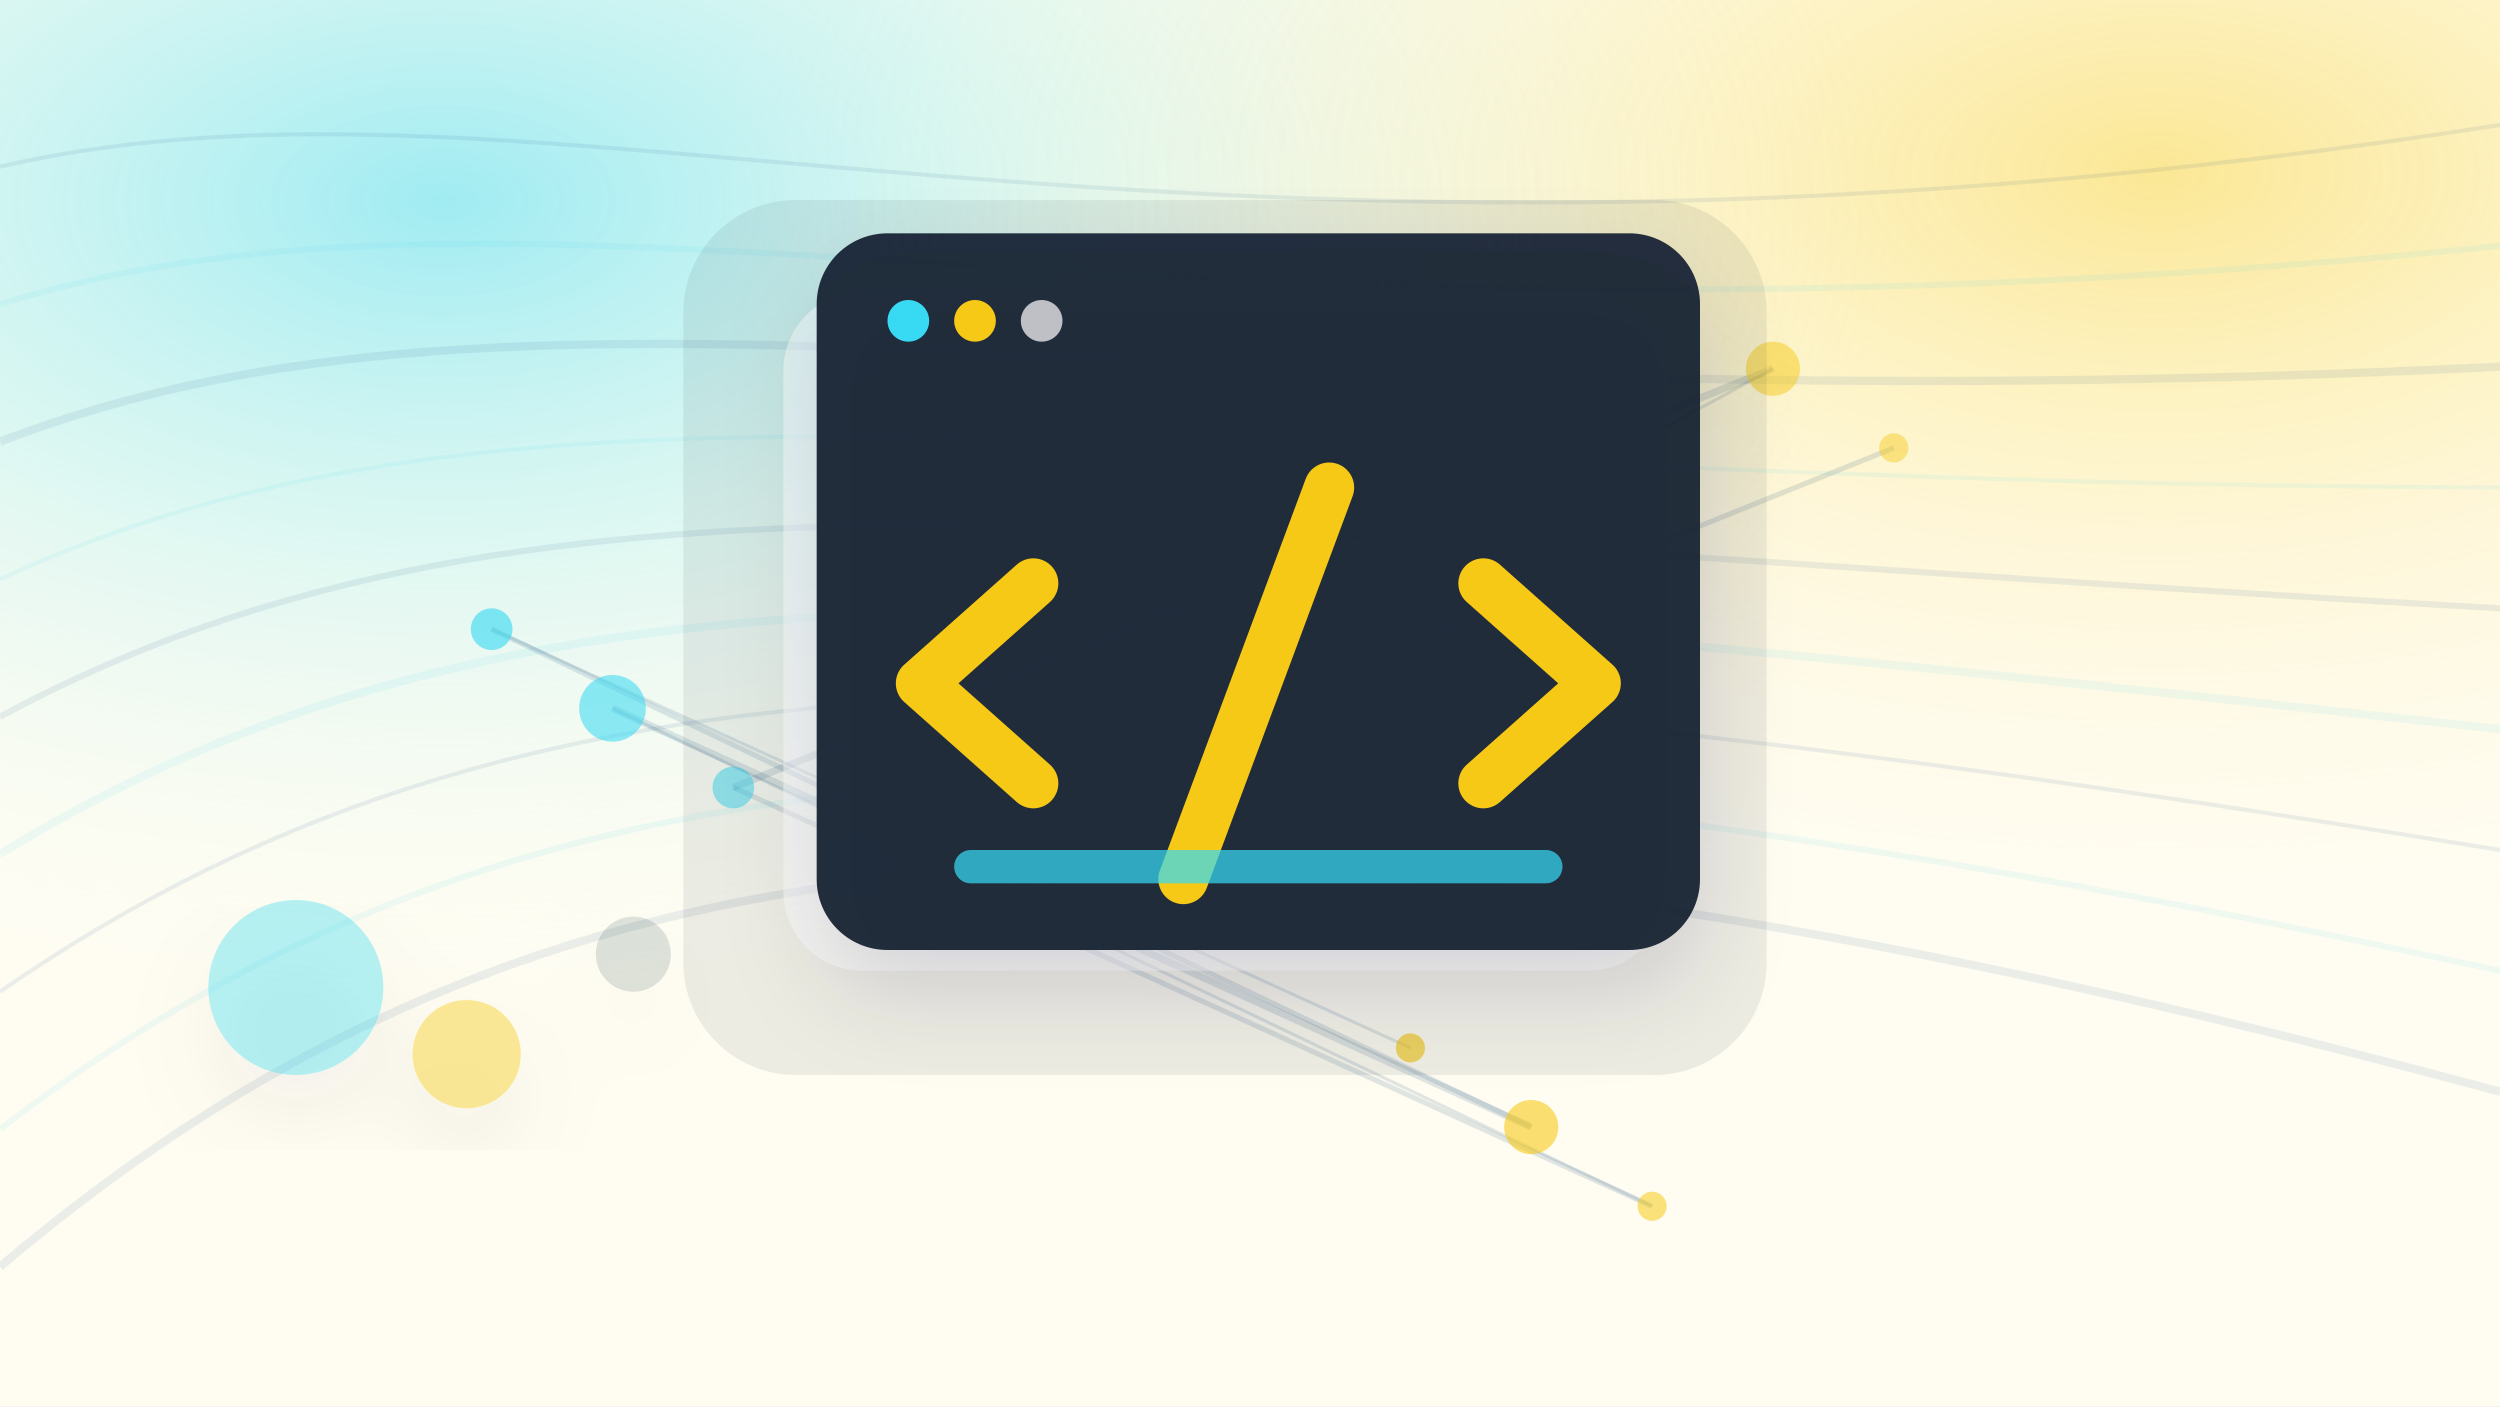
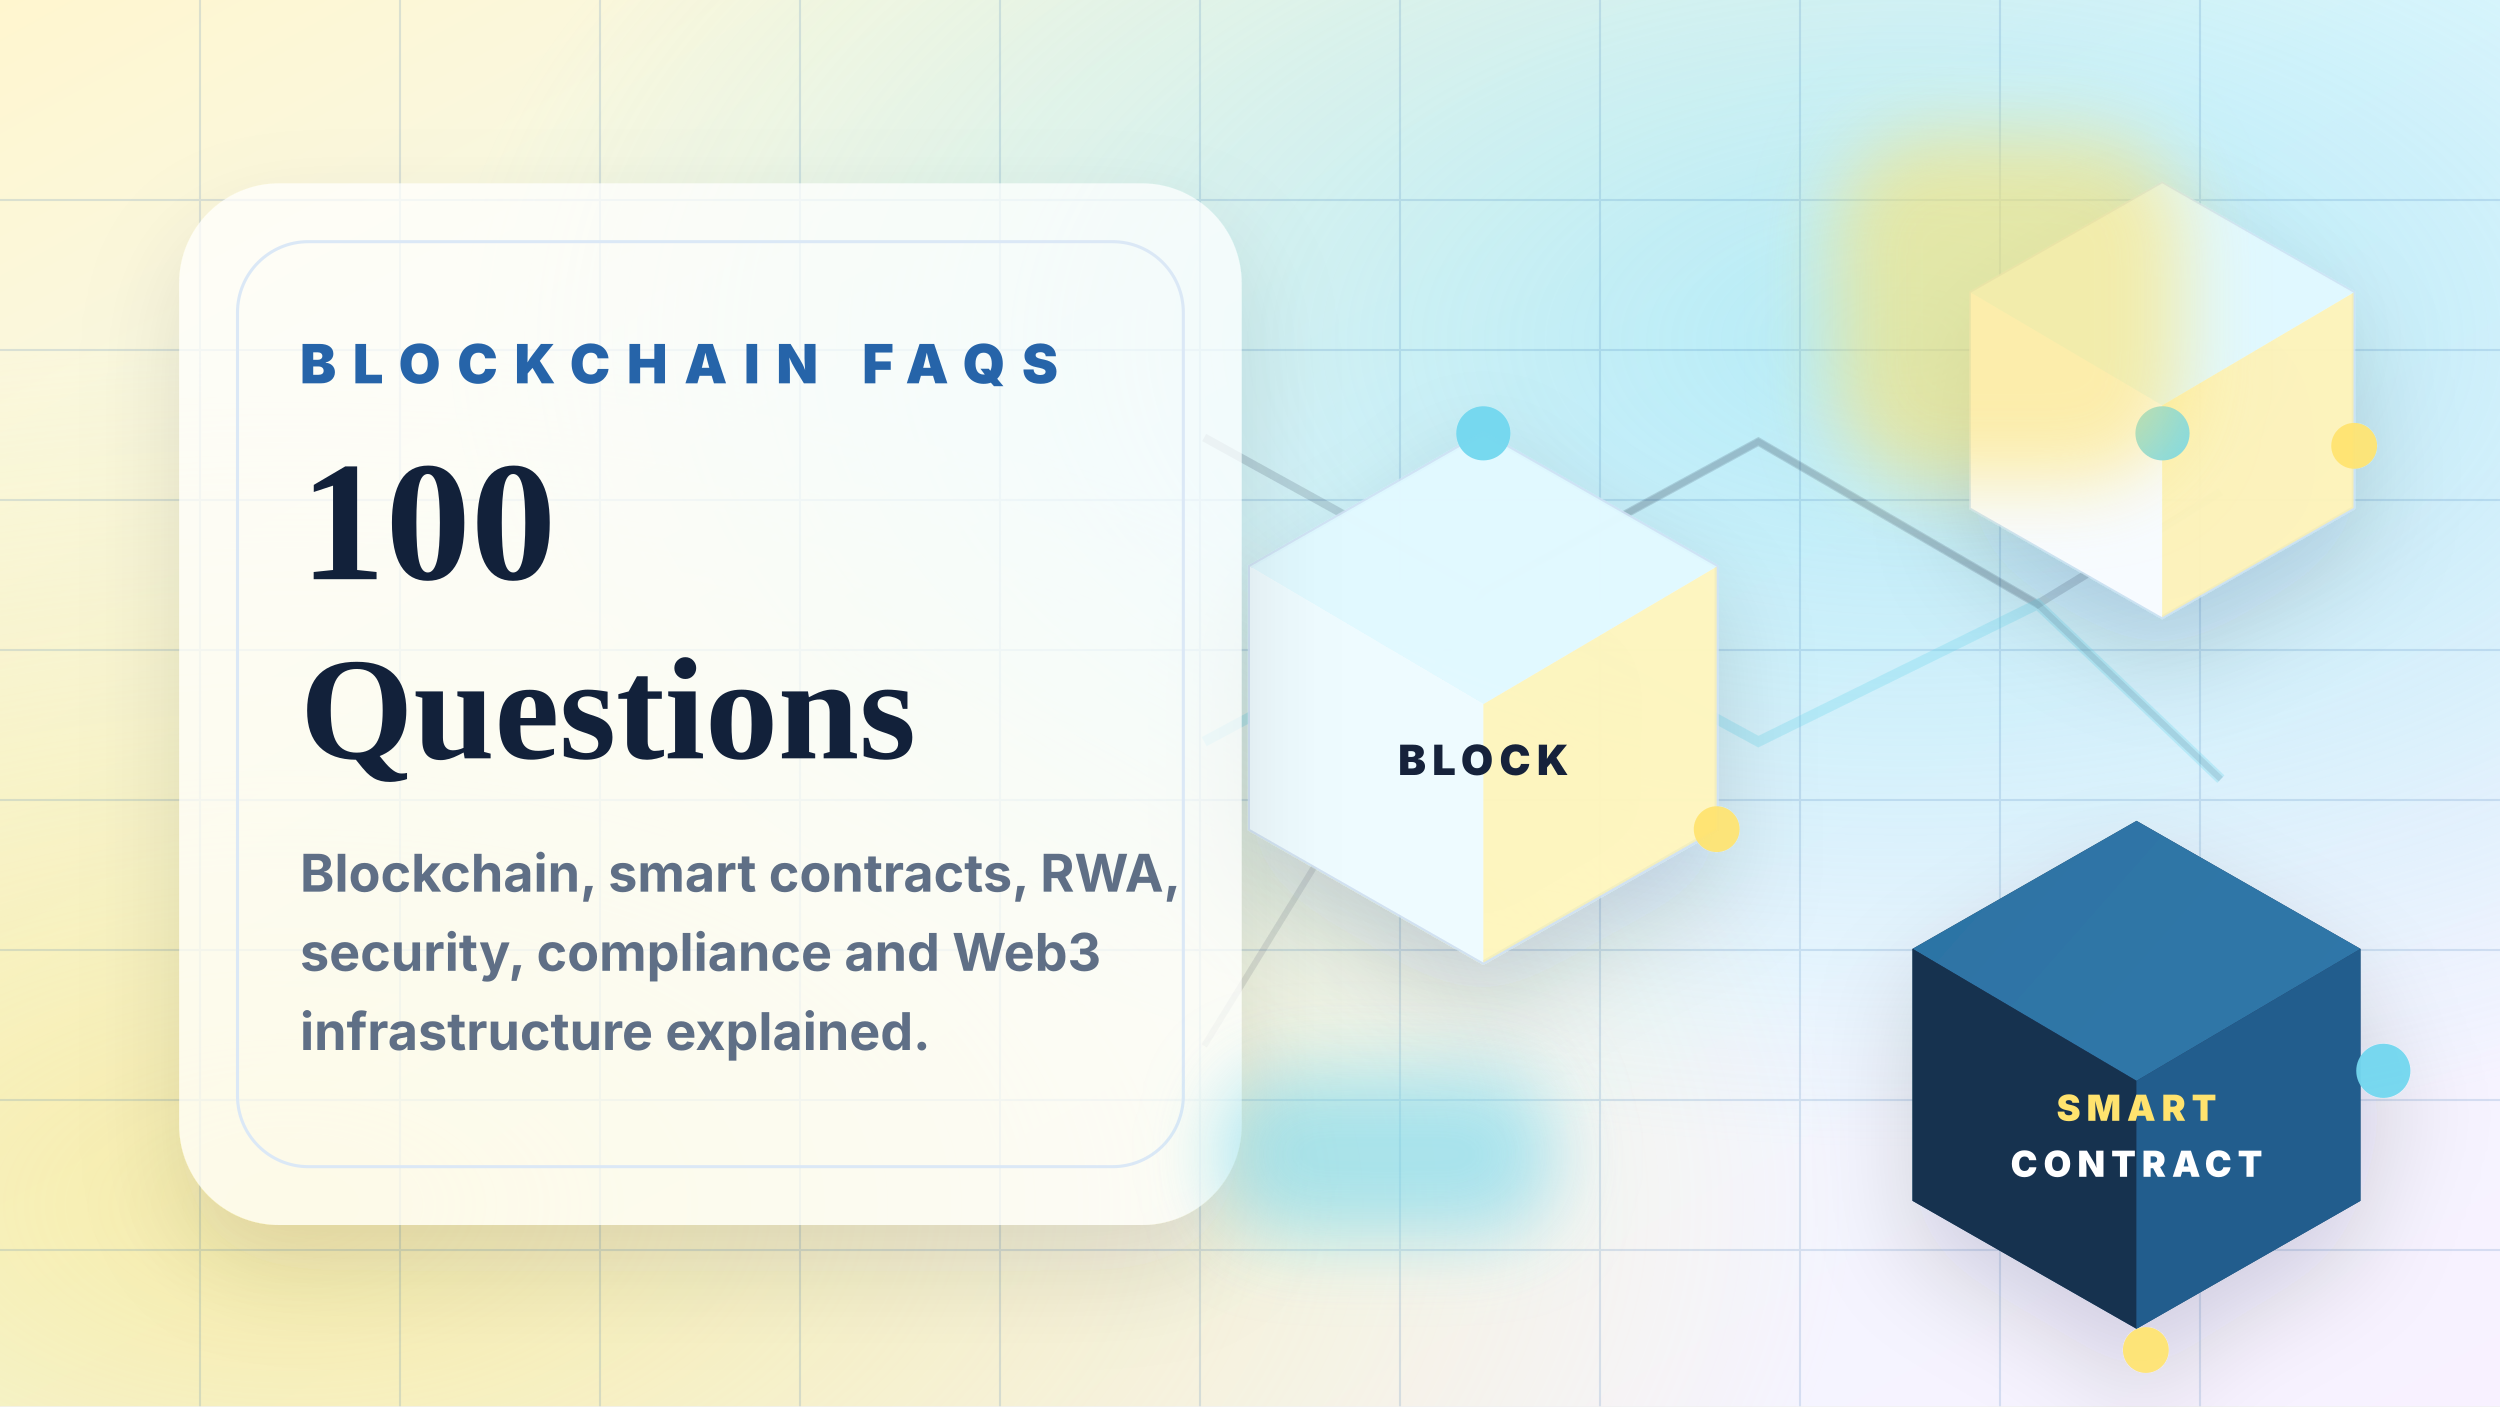
<svg xmlns="http://www.w3.org/2000/svg" width="1200" height="675" viewBox="0 0 1200 675" role="img" aria-labelledby="title desc">
  <defs>
-     <radialGradient id="g1" cx="18%" cy="14%" r="60%">
-       <stop stop-color="#38d9f2" stop-opacity=".48" />
-       <stop offset="1" stop-color="#fffdf2" stop-opacity="0" />
+     <linearGradient id="bg" x1="0" y1="0" x2="1" y2="1">
+       <stop offset="0" stop-color="#fff6cf" />
+       <stop offset=".48" stop-color="#eefbff" />
+       <stop offset="1" stop-color="#f8f1ff" />
+     </linearGradient>
+     <radialGradient id="blueGlow" cx="76%" cy="24%" r="58%">
+       <stop stop-color="#72d7ee" stop-opacity=".46" />
+       <stop offset="1" stop-color="#72d7ee" stop-opacity="0" />
    </radialGradient>
-     <radialGradient id="g2" cx="86%" cy="12%" r="58%">
-       <stop stop-color="#f6c915" stop-opacity=".42" />
-       <stop offset="1" stop-color="#fffdf2" stop-opacity="0" />
+     <radialGradient id="goldGlow" cx="12%" cy="86%" r="62%">
+       <stop stop-color="#ffe36e" stop-opacity=".58" />
+       <stop offset="1" stop-color="#ffe36e" stop-opacity="0" />
    </radialGradient>
-     <linearGradient id="split" x1="0" x2="1">
-       <stop stop-color="#fffdf2" />
-       <stop offset=".55" stop-color="#fffdf2" />
-       <stop offset=".55" stop-color="#eef8ff" />
-       <stop offset="1" stop-color="#fff7d1" />
+     <linearGradient id="card" x1="0" y1="0" x2="1" y2="1">
+       <stop stop-color="#ffffff" stop-opacity=".94" />
+       <stop offset="1" stop-color="#eef9ff" stop-opacity=".78" />
    </linearGradient>
-     <filter id="shadow" x="-20%" y="-20%" width="140%" height="140%">
-       <feDropShadow dx="0" dy="22" stdDeviation="22" flood-color="#12213a" flood-opacity=".14" />
+     <linearGradient id="navy" x1="0" y1="0" x2="1" y2="1">
+       <stop stop-color="#12213a" />
+       <stop offset="1" stop-color="#214f80" />
+     </linearGradient>
+     <filter id="shadow" x="-20%" y="-20%" width="140%" height="150%">
+       <feDropShadow dx="0" dy="22" stdDeviation="24" flood-color="#12213a" flood-opacity=".15" />
+     </filter>
+     <filter id="soft" x="-30%" y="-30%" width="160%" height="160%">
+       <feGaussianBlur stdDeviation="18" />
    </filter>
  </defs>
-   <rect width="1200" height="675" fill="#fffdf2" />
-   <rect width="1200" height="675" fill="url(#g1)" />
-   <rect width="1200" height="675" fill="url(#g2)" />
-   <g opacity=".9">
-     <path d="M0 80C260 20 560 160 1200 60" fill="none" stroke="#164b7a" stroke-opacity=".09" stroke-width="2" />
-     <path d="M0 146C260 66 560 184 1200 118" fill="none" stroke="#38d9f2" stroke-opacity=".09" stroke-width="3" />
-     <path d="M0 212C260 112 560 208 1200 176" fill="none" stroke="#164b7a" stroke-opacity=".09" stroke-width="4" />
-     <path d="M0 278C260 158 560 232 1200 234" fill="none" stroke="#38d9f2" stroke-opacity=".09" stroke-width="2" />
-     <path d="M0 344C260 204 560 256 1200 292" fill="none" stroke="#164b7a" stroke-opacity=".09" stroke-width="3" />
-     <path d="M0 410C260 250 560 280 1200 350" fill="none" stroke="#38d9f2" stroke-opacity=".09" stroke-width="4" />
-     <path d="M0 476C260 296 560 304 1200 408" fill="none" stroke="#164b7a" stroke-opacity=".09" stroke-width="2" />
-     <path d="M0 542C260 342 560 328 1200 466" fill="none" stroke="#38d9f2" stroke-opacity=".09" stroke-width="3" />
-     <path d="M0 608C260 388 560 352 1200 524" fill="none" stroke="#164b7a" stroke-opacity=".09" stroke-width="4" />
+   <rect width="1200" height="675" fill="url(#bg)" />
+   <rect width="1200" height="675" fill="url(#blueGlow)" />
+   <rect width="1200" height="675" fill="url(#goldGlow)" />
+   <g opacity=".16">
+     <path d="M0 96h1200M0 168h1200M0 240h1200M0 312h1200M0 384h1200M0 456h1200M0 528h1200M0 600h1200" stroke="#2664a9" stroke-width="1" />
+     <path d="M96 0v675M192 0v675M288 0v675M384 0v675M480 0v675M576 0v675M672 0v675M768 0v675M864 0v675M960 0v675M1056 0v675" stroke="#2664a9" stroke-width="1" />
  </g>
-   <g>
-     <line x1="677" y1="503" x2="236" y2="302" stroke="#164b7a" stroke-opacity=".13" stroke-width="1.5" />
-     <line x1="236" y1="302" x2="735" y2="541" stroke="#164b7a" stroke-opacity=".13" stroke-width="2.5" />
-     <line x1="735" y1="541" x2="294" y2="340" stroke="#164b7a" stroke-opacity=".13" stroke-width="3.5" />
-     <line x1="294" y1="340" x2="793" y2="579" stroke="#164b7a" stroke-opacity=".13" stroke-width="1.5" />
-     <line x1="793" y1="579" x2="352" y2="378" stroke="#164b7a" stroke-opacity=".13" stroke-width="2.5" />
-     <line x1="352" y1="378" x2="851" y2="177" stroke="#164b7a" stroke-opacity=".13" stroke-width="3.5" />
-     <line x1="851" y1="177" x2="410" y2="416" stroke="#164b7a" stroke-opacity=".13" stroke-width="1.5" />
-     <line x1="410" y1="416" x2="909" y2="215" stroke="#164b7a" stroke-opacity=".13" stroke-width="2.5" />
-     <circle cx="677" cy="503" r="7" fill="#f6c915" opacity="0.64" />
-     <circle cx="236" cy="302" r="10" fill="#38d9f2" opacity="0.615" />
-     <circle cx="735" cy="541" r="13" fill="#f6c915" opacity="0.59" />
-     <circle cx="294" cy="340" r="16" fill="#38d9f2" opacity="0.565" />
-     <circle cx="793" cy="579" r="7" fill="#f6c915" opacity="0.54" />
-     <circle cx="352" cy="378" r="10" fill="#38d9f2" opacity="0.515" />
-     <circle cx="851" cy="177" r="13" fill="#f6c915" opacity="0.49" />
-     <circle cx="410" cy="416" r="16" fill="#38d9f2" opacity="0.465" />
-     <circle cx="909" cy="215" r="7" fill="#f6c915" opacity="0.44" />
+   <g opacity=".82">
+     <path d="M578 210l134 74 132-72 134 78 88-54" fill="none" stroke="#12213a" stroke-opacity=".18" stroke-width="4" />
+     <path d="M578 356l134-72 132 72 134-66 88 84" fill="none" stroke="#72d7ee" stroke-opacity=".38" stroke-width="5" />
+     <path d="M578 502l134-218 132-72 134 78 88 84" fill="none" stroke="#12213a" stroke-opacity=".13" stroke-width="3" />
  </g>
-   <g transform="translate(-300 0)">
-     <rect x="628" y="96" width="520" height="420" rx="54" fill="#172033" opacity=".08" />
-     <rect x="676" y="140" width="424" height="326" rx="38" fill="#fff" opacity=".46" />
-   </g>
-   <g transform="translate(-300 0)" filter="url(#shadow)">
-     <g transform="translate(692 112)">
-       <rect x="0" y="0" width="424" height="344" rx="34" fill="#172033" opacity=".94" />
-       <circle cx="44" cy="42" r="10" fill="#38d9f2" />
-       <circle cx="76" cy="42" r="10" fill="#f6c915" />
-       <circle cx="108" cy="42" r="10" fill="#fff" opacity=".7" />
-       <path d="m104 168-54 48 54 48M320 168l54 48-54 48M246 122l-70 188" fill="none" stroke="#f6c915" stroke-width="24" stroke-linecap="round" stroke-linejoin="round" />
-       <rect x="66" y="296" width="292" height="16" rx="8" fill="#38d9f2" opacity=".72" />
+   <g transform="translate(600 88)" filter="url(#shadow)">
+     <g transform="translate(0 120)">
+       <polygon points="112,0 224,64 224,190 112,254 0,190 0,64" fill="#ffffff" opacity=".84" stroke="#cfe1f4" stroke-width="2" />
+       <polygon points="112,0 224,64 112,130 0,64" fill="#dff8ff" opacity=".9" />
+       <polygon points="0,64 112,130 112,254 0,190" fill="#eefbff" />
+       <polygon points="224,64 112,130 112,254 224,190" fill="#fff3a9" opacity=".72" />
+       <text x="112" y="164" text-anchor="middle" fill="#12213a" font-family="Inter, Arial, sans-serif" font-size="20" font-weight="900" letter-spacing="3">BLOCK</text>
+     </g>
+     <g transform="translate(806 206) scale(.72)">
+       <polygon points="112,0 224,64 224,190 112,254 0,190 0,64" fill="#ffffff" opacity=".78" stroke="#cfe1f4" stroke-width="2" />
+       <polygon points="112,0 224,64 112,130 0,64" fill="#fff0a0" opacity=".9" />
+       <polygon points="0,64 112,130 112,254 0,190" fill="#eefbff" />
+       <polygon points="224,64 112,130 112,254 224,190" fill="#dff8ff" />
+     </g>
+     <g transform="translate(346 0) scale(.82)">
+       <polygon points="112,0 224,64 224,190 112,254 0,190 0,64" fill="#ffffff" opacity=".78" stroke="#cfe1f4" stroke-width="2" />
+       <polygon points="112,0 224,64 112,130 0,64" fill="#dff8ff" opacity=".95" />
+       <polygon points="0,64 112,130 112,254 0,190" fill="#f7fbff" />
+       <polygon points="224,64 112,130 112,254 224,190" fill="#fff1a8" opacity=".76" />
+     </g>
+     <g transform="translate(318 306) scale(.96)">
+       <polygon points="112,0 224,64 224,190 112,254 0,190 0,64" fill="url(#navy)" opacity=".96" />
+       <polygon points="112,0 224,64 112,130 0,64" fill="#2f79ad" opacity=".92" />
+       <polygon points="0,64 112,130 112,254 0,190" fill="#183250" />
+       <polygon points="224,64 112,130 112,254 224,190" fill="#245d8d" />
+       <text x="112" y="150" text-anchor="middle" fill="#ffe36e" font-family="Inter, Arial, sans-serif" font-size="18" font-weight="900" letter-spacing="3">SMART</text>
+       <text x="112" y="178" text-anchor="middle" fill="#fff" font-family="Inter, Arial, sans-serif" font-size="18" font-weight="900" letter-spacing="3">CONTRACT</text>
+     </g>
+     <g fill="#72d7ee" opacity=".95">
+       <circle cx="112" cy="120" r="13" />
+       <circle cx="438" cy="120" r="13" />
+       <circle cx="544" cy="426" r="13" />
+       <circle cx="866" cy="298" r="13" />
+     </g>
+     <g fill="#ffe36e" opacity=".92">
+       <circle cx="224" cy="310" r="11" />
+       <circle cx="530" cy="126" r="11" />
+       <circle cx="430" cy="560" r="11" />
+       <circle cx="962" cy="386" r="11" />
    </g>
  </g>
-   <g filter="url(#shadow)" opacity=".82">
-     <circle cx="142" cy="474" r="42" fill="#38d9f2" opacity=".44" />
-     <circle cx="224" cy="506" r="26" fill="#f6c915" opacity=".5" />
-     <circle cx="304" cy="458" r="18" fill="#172033" opacity=".16" />
+   <g transform="translate(86 88)">
+     <rect x="0" y="0" width="510" height="500" rx="48" fill="#fff" opacity=".72" filter="url(#shadow)" />
+     <rect x="28" y="28" width="454" height="444" rx="34" fill="none" stroke="#dbe8f6" stroke-width="1.5" />
+     <text x="58" y="96" fill="#2664a9" font-family="Inter, Arial, sans-serif" font-size="26" font-weight="900" letter-spacing="8">BLOCKCHAIN FAQS</text>
+     <text x="58" y="190" fill="#12213a" font-family="Georgia, 'Times New Roman', serif" font-size="82" font-weight="700">100</text>
+     <text x="58" y="276" fill="#12213a" font-family="Georgia, 'Times New Roman', serif" font-size="70" font-weight="700">Questions</text>
+     <text x="58" y="340" fill="#5f6f86" font-family="Inter, Arial, sans-serif" font-size="25" font-weight="700">Blockchain, smart contracts, RWA,</text>
+     <text x="58" y="378" fill="#5f6f86" font-family="Inter, Arial, sans-serif" font-size="25" font-weight="700">security, compliance and Web3</text>
+     <text x="58" y="416" fill="#5f6f86" font-family="Inter, Arial, sans-serif" font-size="25" font-weight="700">infrastructure explained.</text>
+   </g>
+   <g opacity=".58" filter="url(#soft)">
+     <rect x="880" y="64" width="168" height="168" rx="48" fill="#ffe36e" />
+     <rect x="586" y="514" width="160" height="80" rx="34" fill="#72d7ee" />
  </g>
</svg>
